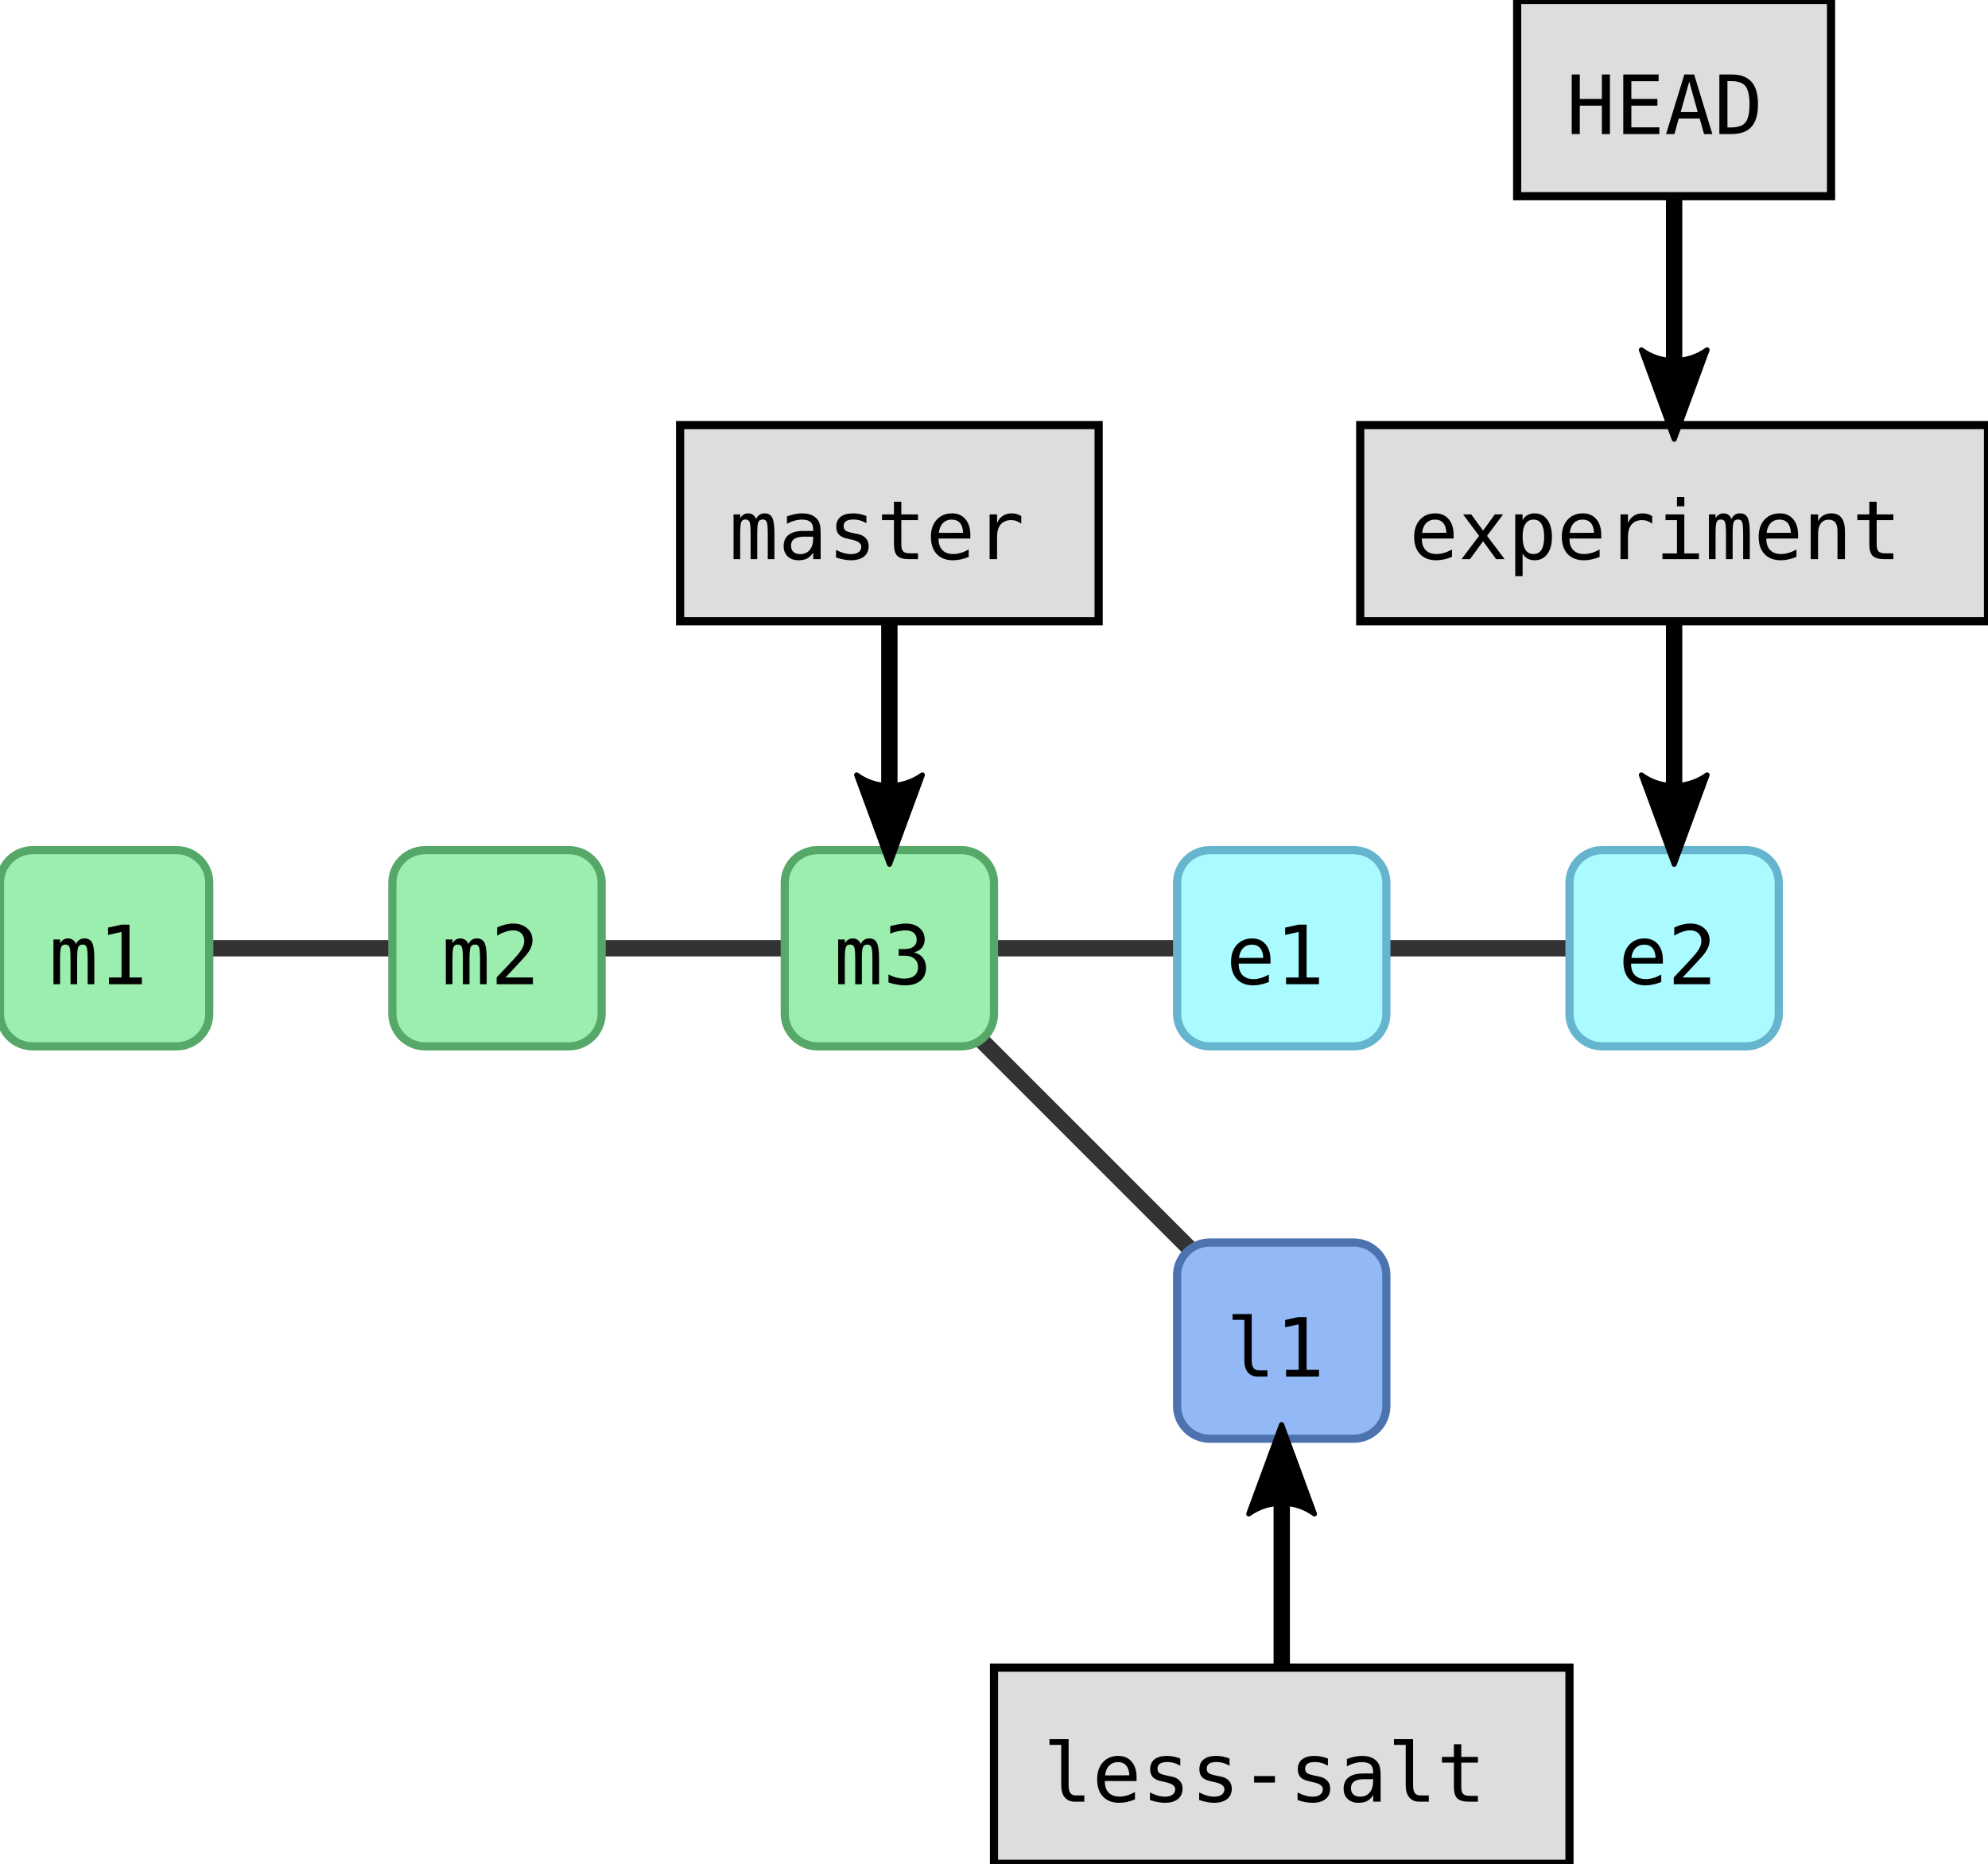
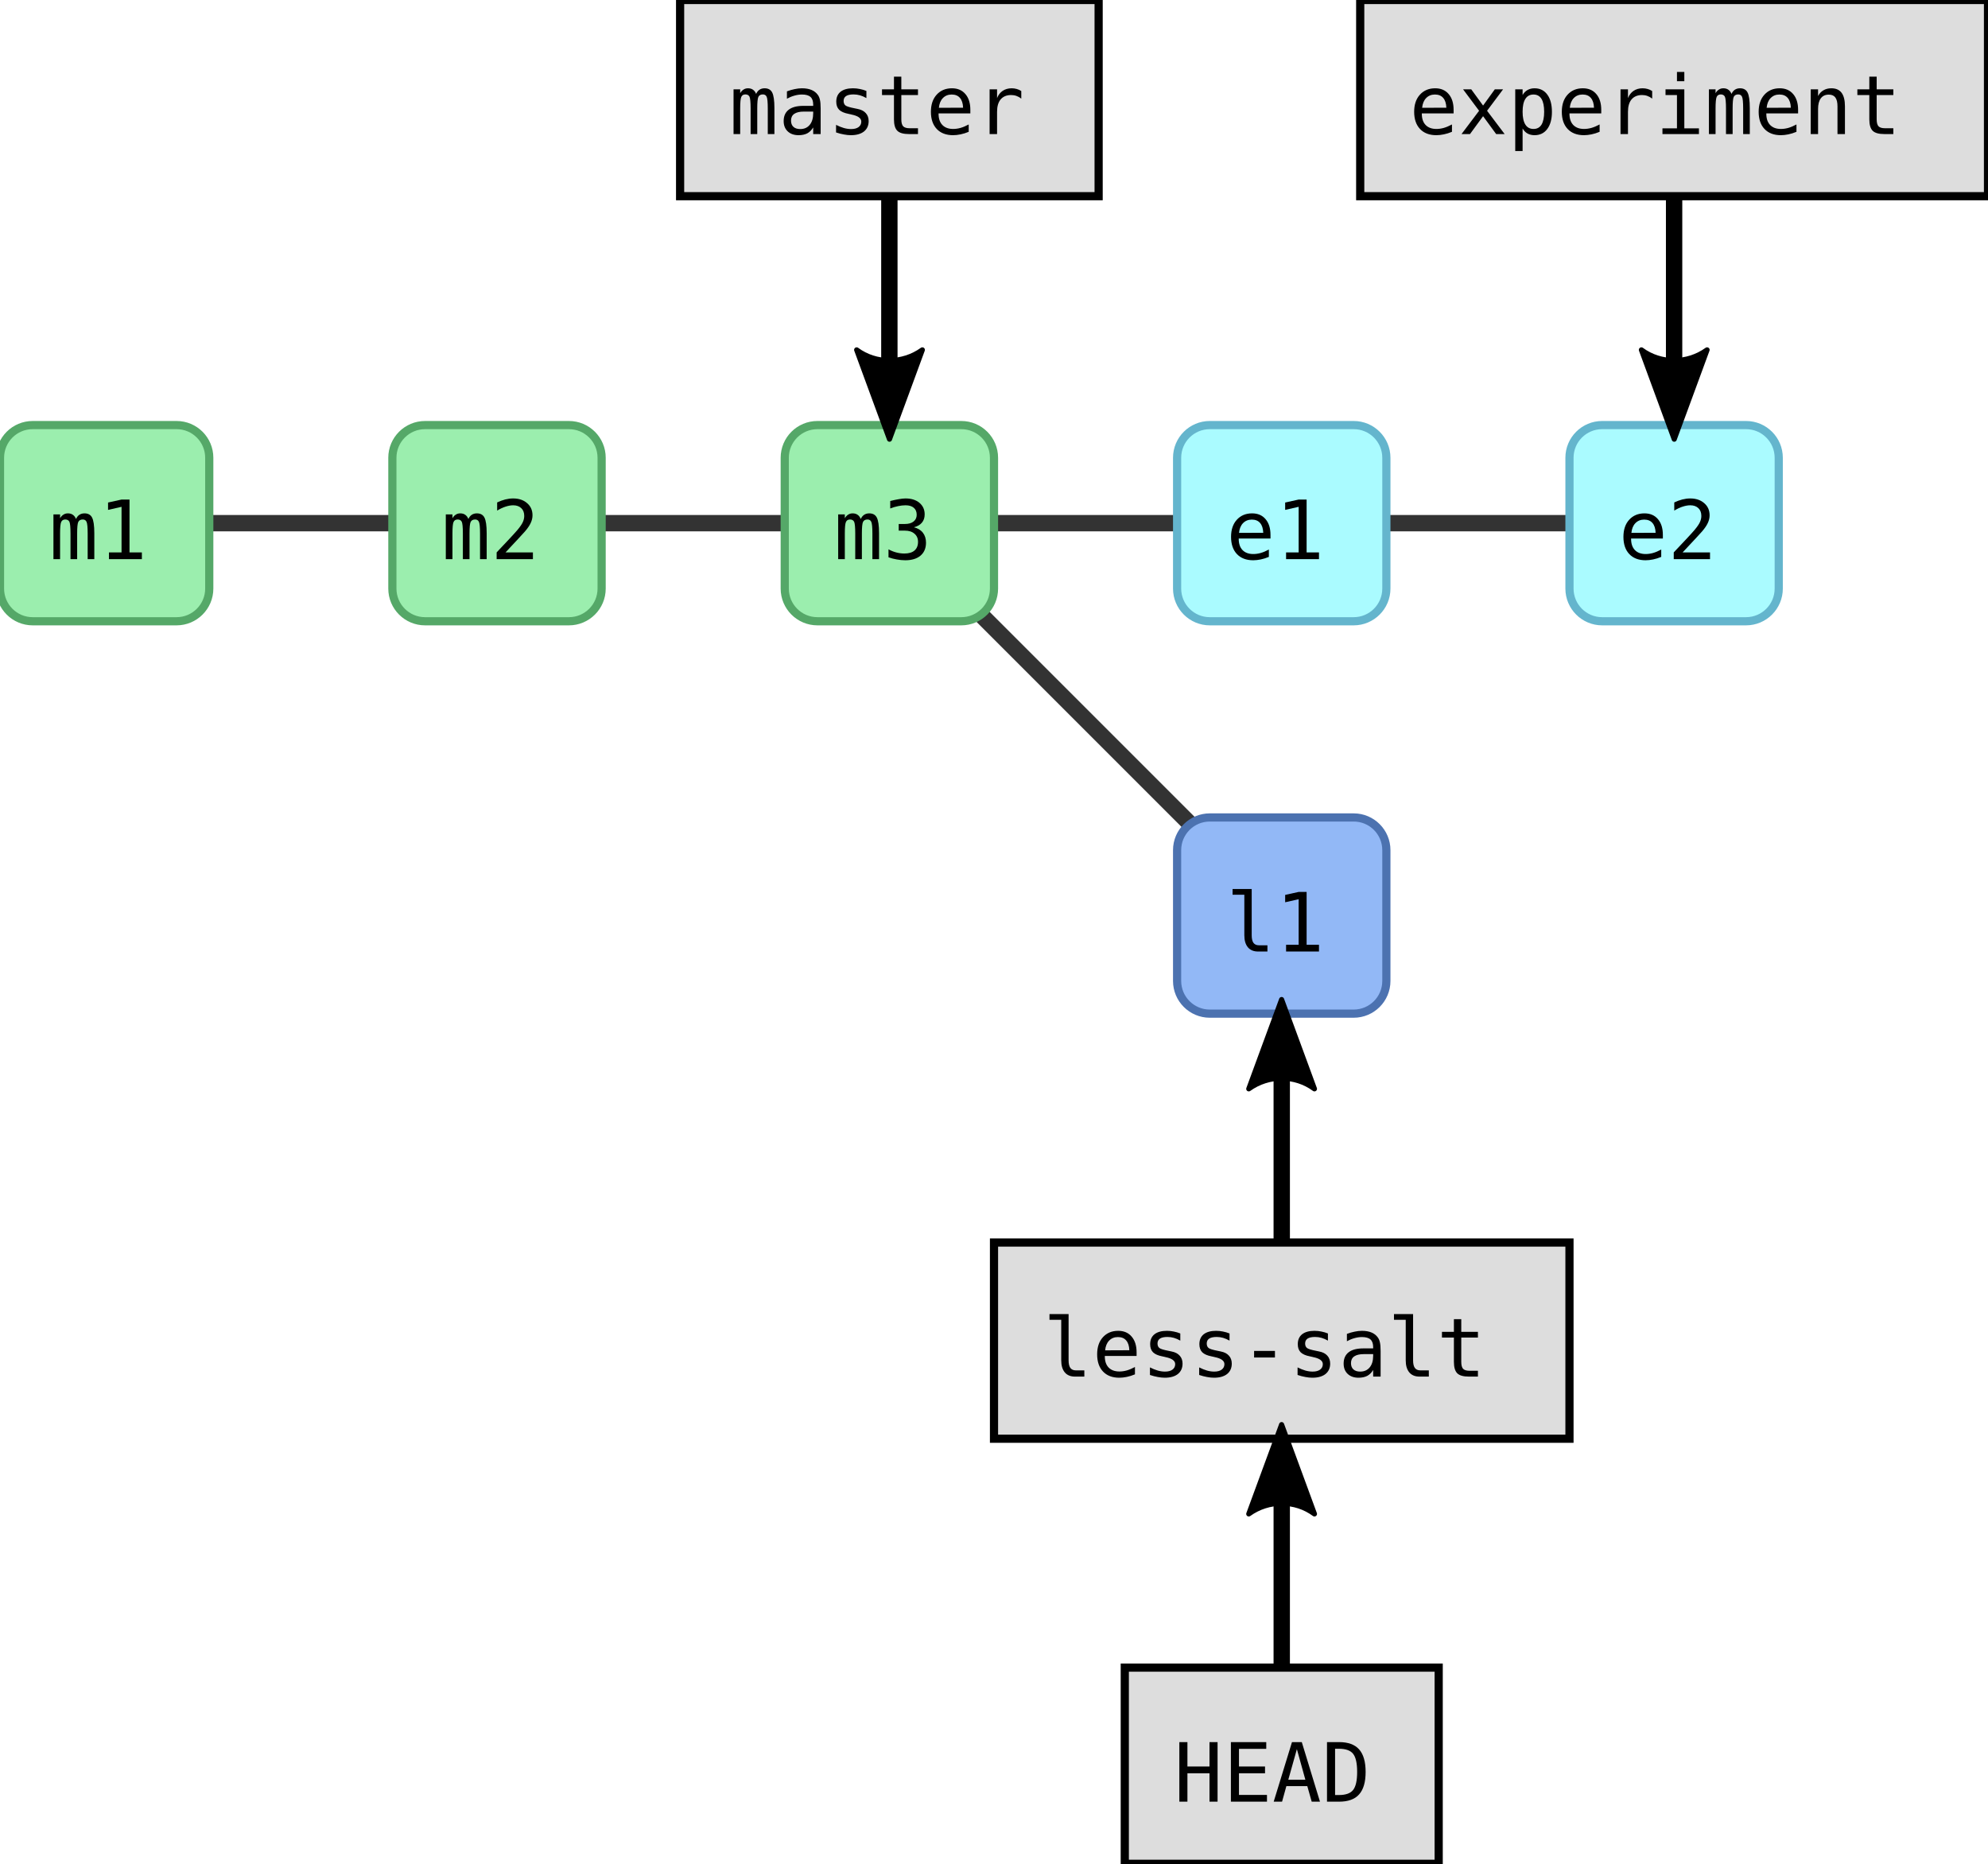
<svg xmlns="http://www.w3.org/2000/svg" width="304.0" height="285.0" id="svg2" version="1.1">
  <defs id="defs4">
    <marker orient="auto" refY="0.0" refX="0.0" id="fullmarker" style="overflow:visible;">
      <path style="opacity:1.0;fill:#000000;stroke:#000000;fill-rule:evenodd;stroke-width:0.625;stroke-linejoin:round;" d="M 8.719,4.034 L -2.207,0.016 L 8.719,-4.002 C 6.973,-1.63 6.983,1.616 8.719,4.034 z " transform="scale(0.5) rotate(180) translate(0,0)" />
    </marker>
    <marker orient="auto" refY="0.0" refX="0.0" id="ghostmarker" style="overflow:visible;">
      <path style="opacity:0.2;fill:#000000;stroke:#000000;fill-rule:evenodd;stroke-width:0.625;stroke-linejoin:round;" d="M 8.719,4.034 L -2.207,0.016 L 8.719,-4.002 C 6.973,-1.63 6.983,1.616 8.719,4.034 z " transform="scale(0.5) rotate(180) translate(0,0)" />
    </marker>
  </defs>
-   <g transform="translate(-0.0,130.0) rotate(0)" id="layer1">
+   <g transform="translate(-0.0,65.0) rotate(0)" id="layer1">
    <line x1="196.0" y1="15.0" x2="256.0" y2="15.0" style="stroke:#000000;                         stroke-width:2.5;                         stroke-opacity:0.8" />
    <line x1="136.0" y1="15.0" x2="196.0" y2="15.0" style="stroke:#000000;                         stroke-width:2.5;                         stroke-opacity:0.8" />
    <line x1="136.0" y1="15.0" x2="196.0" y2="75.0" style="stroke:#000000;                         stroke-width:2.5;                         stroke-opacity:0.8" />
    <line x1="16.0" y1="15.0" x2="76.0" y2="15.0" style="stroke:#000000;                         stroke-width:2.5;                         stroke-opacity:0.8" />
    <line x1="76.0" y1="15.0" x2="136.0" y2="15.0" style="stroke:#000000;                         stroke-width:2.5;                         stroke-opacity:0.8" />
    <rect style="fill:#aafbff;                         stroke:#64B5CD;                         stroke-width:1.25;                         stroke-miterlimit:4;                         stroke-opacity:1.0;                         stroke-dasharray:none" width="32.0" height="30.0" x="180.0" y="0.0" ry="5.0" />
    <text style="font-size:12.5px;                         font-style:normal;                         font-weight:normal;                         line-height:125%%;                         letter-spacing:0px;                         word-spacing:0px;                         fill:#000000;                         fill-opacity:1.0;                         stroke:none;                         font-family:DejaVu Sans Mono" x="187.5" y="20.5">e1</text>
    <rect style="fill:#aafbff;                         stroke:#64B5CD;                         stroke-width:1.25;                         stroke-miterlimit:4;                         stroke-opacity:1.0;                         stroke-dasharray:none" width="32.0" height="30.0" x="240.0" y="0.0" ry="5.0" />
    <text style="font-size:12.5px;                         font-style:normal;                         font-weight:normal;                         line-height:125%%;                         letter-spacing:0px;                         word-spacing:0px;                         fill:#000000;                         fill-opacity:1.0;                         stroke:none;                         font-family:DejaVu Sans Mono" x="247.5" y="20.5">e2</text>
-     <rect style="fill:#92b8f6;                         stroke:#4C72B0;                         stroke-width:1.25;                         stroke-miterlimit:4;                         stroke-opacity:1.0;                         stroke-dasharray:none" width="32.0" height="30.0" x="180.0" y="60.0" ry="5.0" />
-     <text style="font-size:12.5px;                         font-style:normal;                         font-weight:normal;                         line-height:125%%;                         letter-spacing:0px;                         word-spacing:0px;                         fill:#000000;                         fill-opacity:1.0;                         stroke:none;                         font-family:DejaVu Sans Mono" x="187.5" y="80.5">l1</text>
    <rect style="fill:#9beeae;                         stroke:#55A868;                         stroke-width:1.25;                         stroke-miterlimit:4;                         stroke-opacity:1.0;                         stroke-dasharray:none" width="32.0" height="30.0" x="120.0" y="0.0" ry="5.0" />
    <text style="font-size:12.5px;                         font-style:normal;                         font-weight:normal;                         line-height:125%%;                         letter-spacing:0px;                         word-spacing:0px;                         fill:#000000;                         fill-opacity:1.0;                         stroke:none;                         font-family:DejaVu Sans Mono" x="127.5" y="20.5">m3</text>
    <rect style="fill:#9beeae;                         stroke:#55A868;                         stroke-width:1.25;                         stroke-miterlimit:4;                         stroke-opacity:1.0;                         stroke-dasharray:none" width="32.0" height="30.0" x="0.0" y="0.0" ry="5.0" />
    <text style="font-size:12.5px;                         font-style:normal;                         font-weight:normal;                         line-height:125%%;                         letter-spacing:0px;                         word-spacing:0px;                         fill:#000000;                         fill-opacity:1.0;                         stroke:none;                         font-family:DejaVu Sans Mono" x="7.5" y="20.5">m1</text>
    <rect style="fill:#9beeae;                         stroke:#55A868;                         stroke-width:1.25;                         stroke-miterlimit:4;                         stroke-opacity:1.0;                         stroke-dasharray:none" width="32.0" height="30.0" x="60.0" y="0.0" ry="5.0" />
    <text style="font-size:12.5px;                         font-style:normal;                         font-weight:normal;                         line-height:125%%;                         letter-spacing:0px;                         word-spacing:0px;                         fill:#000000;                         fill-opacity:1.0;                         stroke:none;                         font-family:DejaVu Sans Mono" x="67.5" y="20.5">m2</text>
+     <rect style="fill:#92b8f6;                         stroke:#4C72B0;                         stroke-width:1.25;                         stroke-miterlimit:4;                         stroke-opacity:1.0;                         stroke-dasharray:none" width="32.0" height="30.0" x="180.0" y="60.0" ry="5.0" />
+     <text style="font-size:12.5px;                         font-style:normal;                         font-weight:normal;                         line-height:125%%;                         letter-spacing:0px;                         word-spacing:0px;                         fill:#000000;                         fill-opacity:1.0;                         stroke:none;                         font-family:DejaVu Sans Mono" x="187.5" y="80.5">l1</text>
+     <path style="fill:none;                  stroke:#000000;                  stroke-width:2.5;                  stroke-linecap:butt;                  stroke-linejoin:miter;                  stroke-opacity:1.0;                  marker-end:url(#fullmarker);                  stroke-miterlimit:4;                  stroke-dasharray:none" d="M 256.0,-50.0 256.0,-0.6" />
+     <rect style="fill:#dddddd;                         stroke:#000000;                         stroke-width:1.25;                         stroke-miterlimit:4;                         stroke-opacity:1.0;                         stroke-dasharray:none" width="96.0" height="30.0" x="208.0" y="-65.0" ry="0.0" />
+     <text style="font-size:12.5px;                         font-style:normal;                         font-weight:normal;                         line-height:125%%;                         letter-spacing:0px;                         word-spacing:0px;                         fill:#000000;                         fill-opacity:1.0;                         stroke:none;                         font-family:DejaVu Sans Mono" x="215.5" y="-44.5">experiment</text>
    <path style="fill:none;                  stroke:#000000;                  stroke-width:2.5;                  stroke-linecap:butt;                  stroke-linejoin:miter;                  stroke-opacity:1.0;                  marker-end:url(#fullmarker);                  stroke-miterlimit:4;                  stroke-dasharray:none" d="M 196.0,140.0 196.0,90.6" />
    <rect style="fill:#dddddd;                         stroke:#000000;                         stroke-width:1.25;                         stroke-miterlimit:4;                         stroke-opacity:1.0;                         stroke-dasharray:none" width="88.0" height="30.0" x="152.0" y="125.0" ry="0.0" />
    <text style="font-size:12.5px;                         font-style:normal;                         font-weight:normal;                         line-height:125%%;                         letter-spacing:0px;                         word-spacing:0px;                         fill:#000000;                         fill-opacity:1.0;                         stroke:none;                         font-family:DejaVu Sans Mono" x="159.5" y="145.5">less-salt</text>
-     <path style="fill:none;                  stroke:#000000;                  stroke-width:2.5;                  stroke-linecap:butt;                  stroke-linejoin:miter;                  stroke-opacity:1.0;                  marker-end:url(#fullmarker);                  stroke-miterlimit:4;                  stroke-dasharray:none" d="M 256.0,-50.0 256.0,-0.6" />
-     <rect style="fill:#dddddd;                         stroke:#000000;                         stroke-width:1.25;                         stroke-miterlimit:4;                         stroke-opacity:1.0;                         stroke-dasharray:none" width="96.0" height="30.0" x="208.0" y="-65.0" ry="0.0" />
-     <text style="font-size:12.5px;                         font-style:normal;                         font-weight:normal;                         line-height:125%%;                         letter-spacing:0px;                         word-spacing:0px;                         fill:#000000;                         fill-opacity:1.0;                         stroke:none;                         font-family:DejaVu Sans Mono" x="215.5" y="-44.5">experiment</text>
-     <path style="fill:none;                  stroke:#000000;                  stroke-width:2.5;                  stroke-linecap:butt;                  stroke-linejoin:miter;                  stroke-opacity:1.0;                  marker-end:url(#fullmarker);                  stroke-miterlimit:4;                  stroke-dasharray:none" d="M 256.0,-115.0 256.0,-65.6" />
-     <rect style="fill:#dddddd;                         stroke:#000000;                         stroke-width:1.25;                         stroke-miterlimit:4;                         stroke-opacity:1.0;                         stroke-dasharray:none" width="48.0" height="30.0" x="232.0" y="-130.0" ry="0.0" />
-     <text style="font-size:12.5px;                         font-style:normal;                         font-weight:normal;                         line-height:125%%;                         letter-spacing:0px;                         word-spacing:0px;                         fill:#000000;                         fill-opacity:1.0;                         stroke:none;                         font-family:DejaVu Sans Mono" x="239.5" y="-109.5">HEAD</text>
+     <path style="fill:none;                  stroke:#000000;                  stroke-width:2.5;                  stroke-linecap:butt;                  stroke-linejoin:miter;                  stroke-opacity:1.0;                  marker-end:url(#fullmarker);                  stroke-miterlimit:4;                  stroke-dasharray:none" d="M 196.0,205.0 196.0,155.6" />
+     <rect style="fill:#dddddd;                         stroke:#000000;                         stroke-width:1.25;                         stroke-miterlimit:4;                         stroke-opacity:1.0;                         stroke-dasharray:none" width="48.0" height="30.0" x="172.0" y="190.0" ry="0.0" />
+     <text style="font-size:12.5px;                         font-style:normal;                         font-weight:normal;                         line-height:125%%;                         letter-spacing:0px;                         word-spacing:0px;                         fill:#000000;                         fill-opacity:1.0;                         stroke:none;                         font-family:DejaVu Sans Mono" x="179.5" y="210.5">HEAD</text>
    <path style="fill:none;                  stroke:#000000;                  stroke-width:2.5;                  stroke-linecap:butt;                  stroke-linejoin:miter;                  stroke-opacity:1.0;                  marker-end:url(#fullmarker);                  stroke-miterlimit:4;                  stroke-dasharray:none" d="M 136.0,-50.0 136.0,-0.6" />
    <rect style="fill:#dddddd;                         stroke:#000000;                         stroke-width:1.25;                         stroke-miterlimit:4;                         stroke-opacity:1.0;                         stroke-dasharray:none" width="64.0" height="30.0" x="104.0" y="-65.0" ry="0.0" />
    <text style="font-size:12.5px;                         font-style:normal;                         font-weight:normal;                         line-height:125%%;                         letter-spacing:0px;                         word-spacing:0px;                         fill:#000000;                         fill-opacity:1.0;                         stroke:none;                         font-family:DejaVu Sans Mono" x="111.5" y="-44.5">master</text>
  </g>
</svg>
